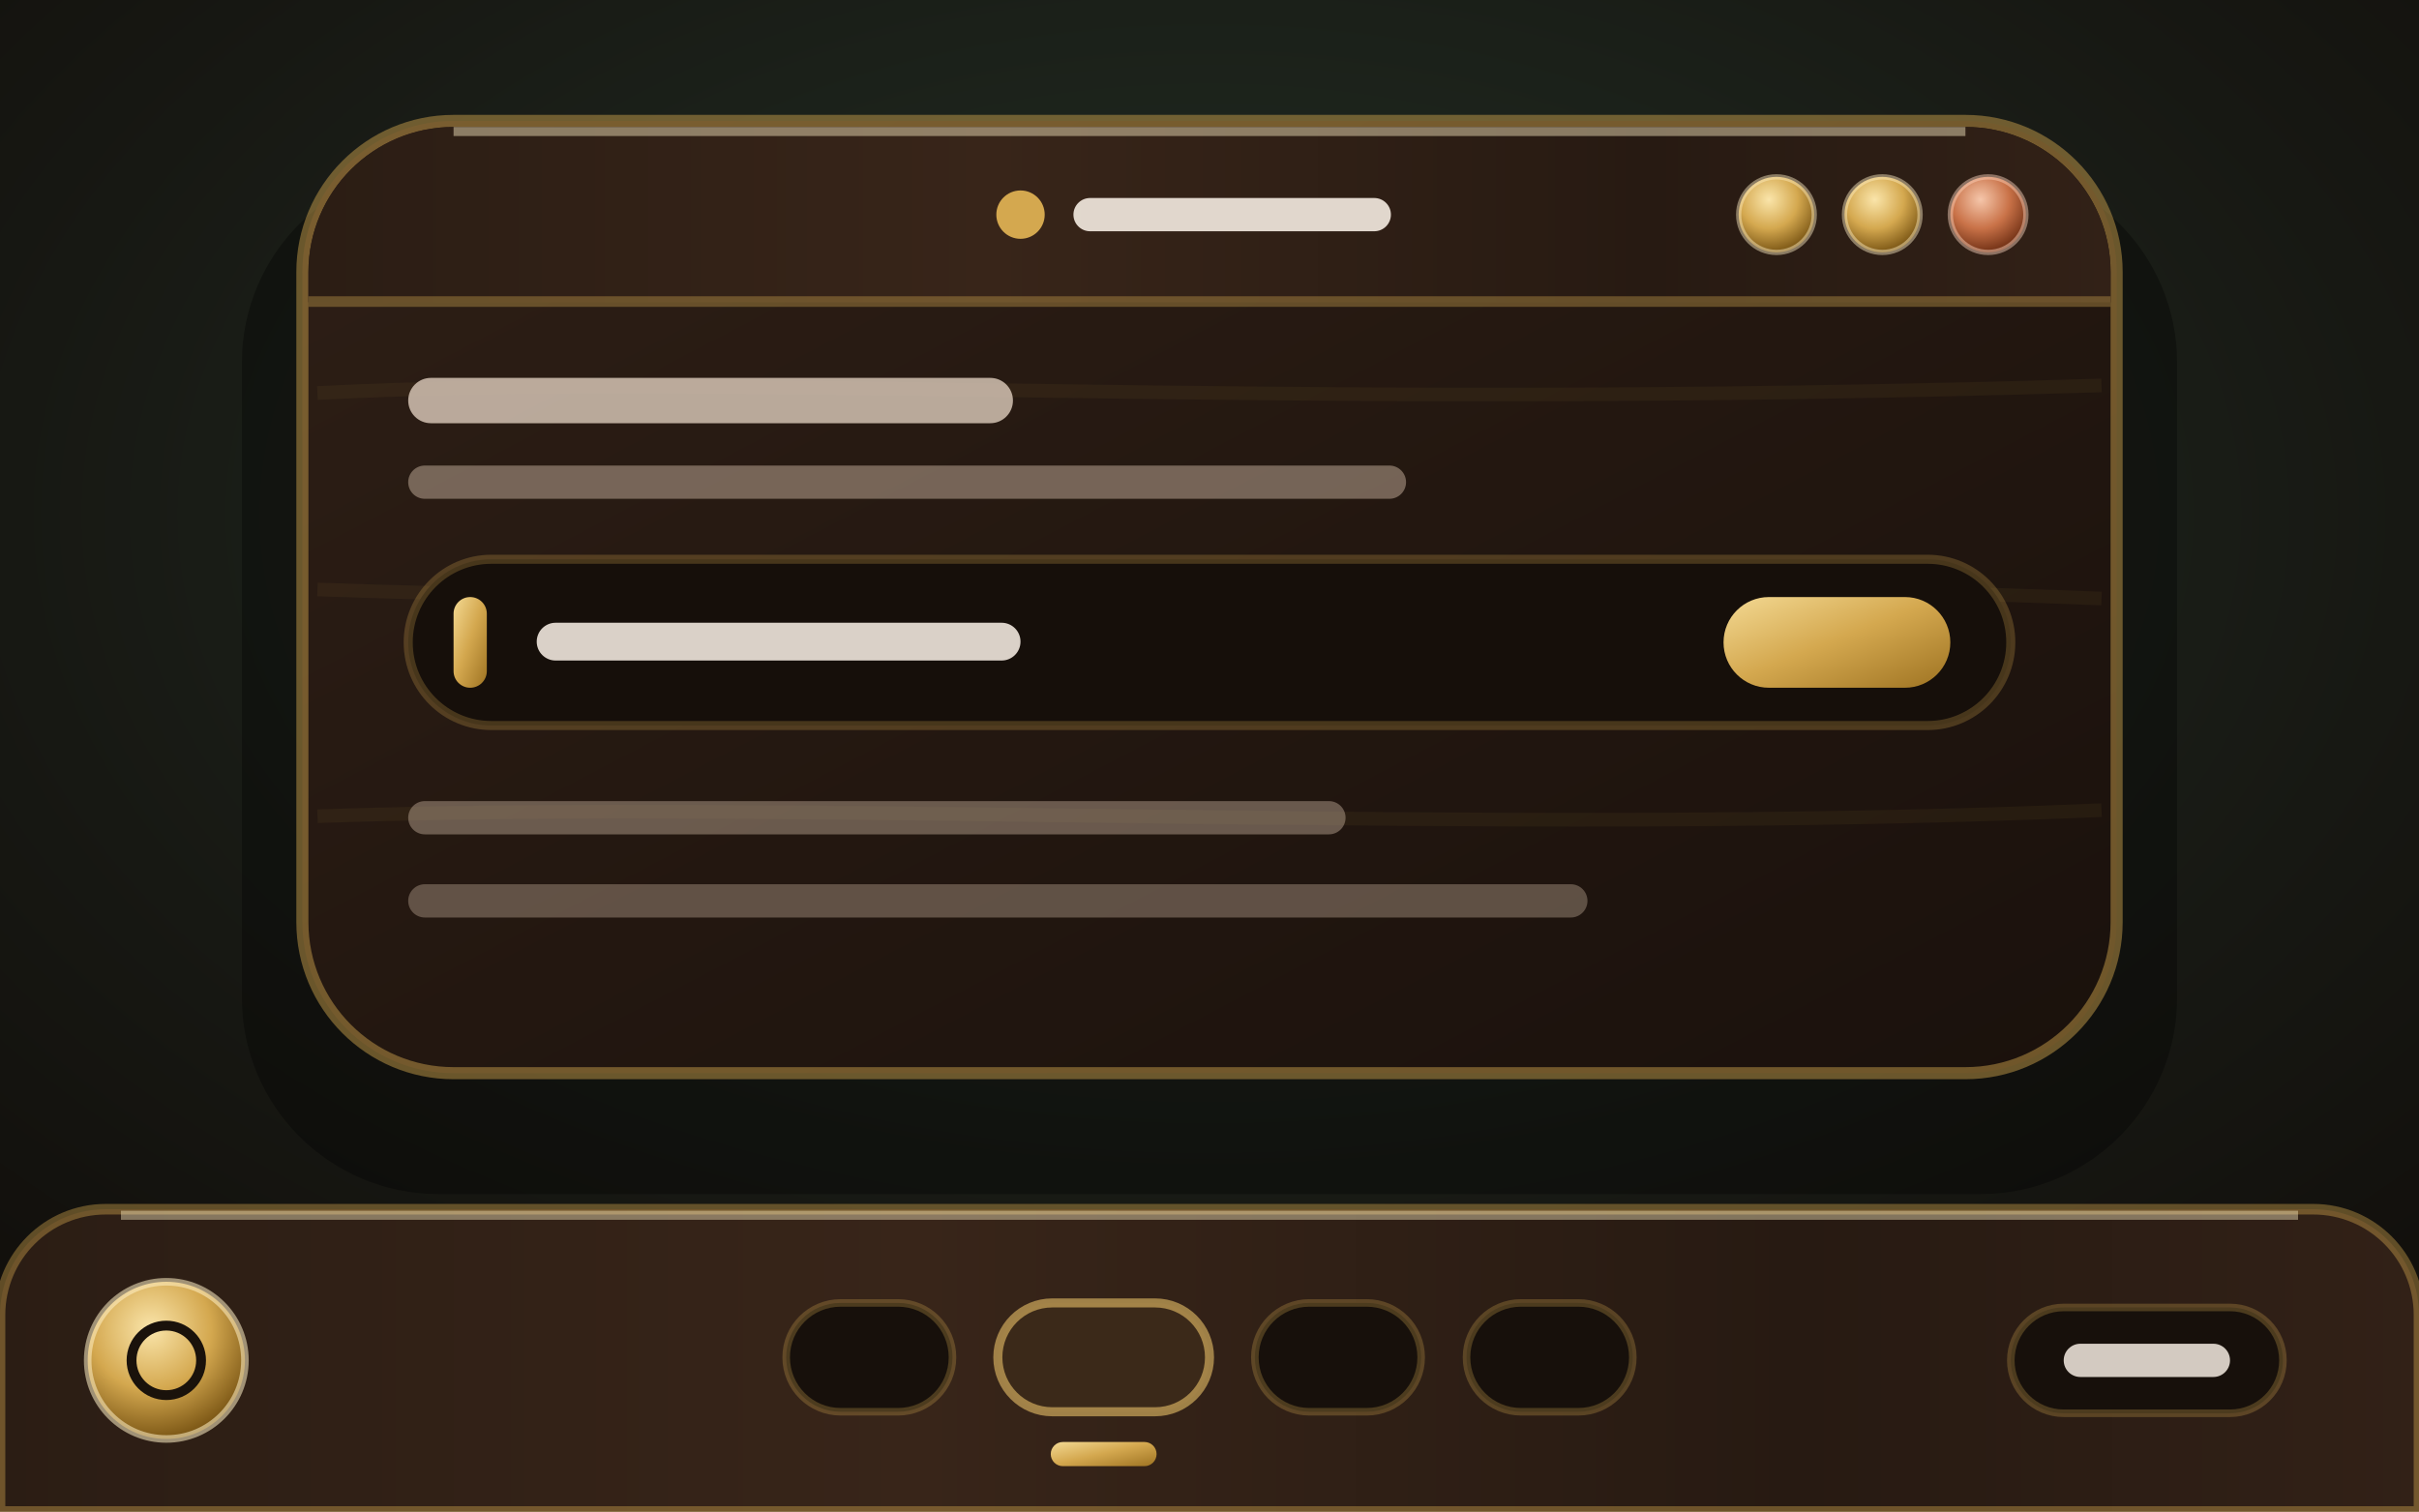
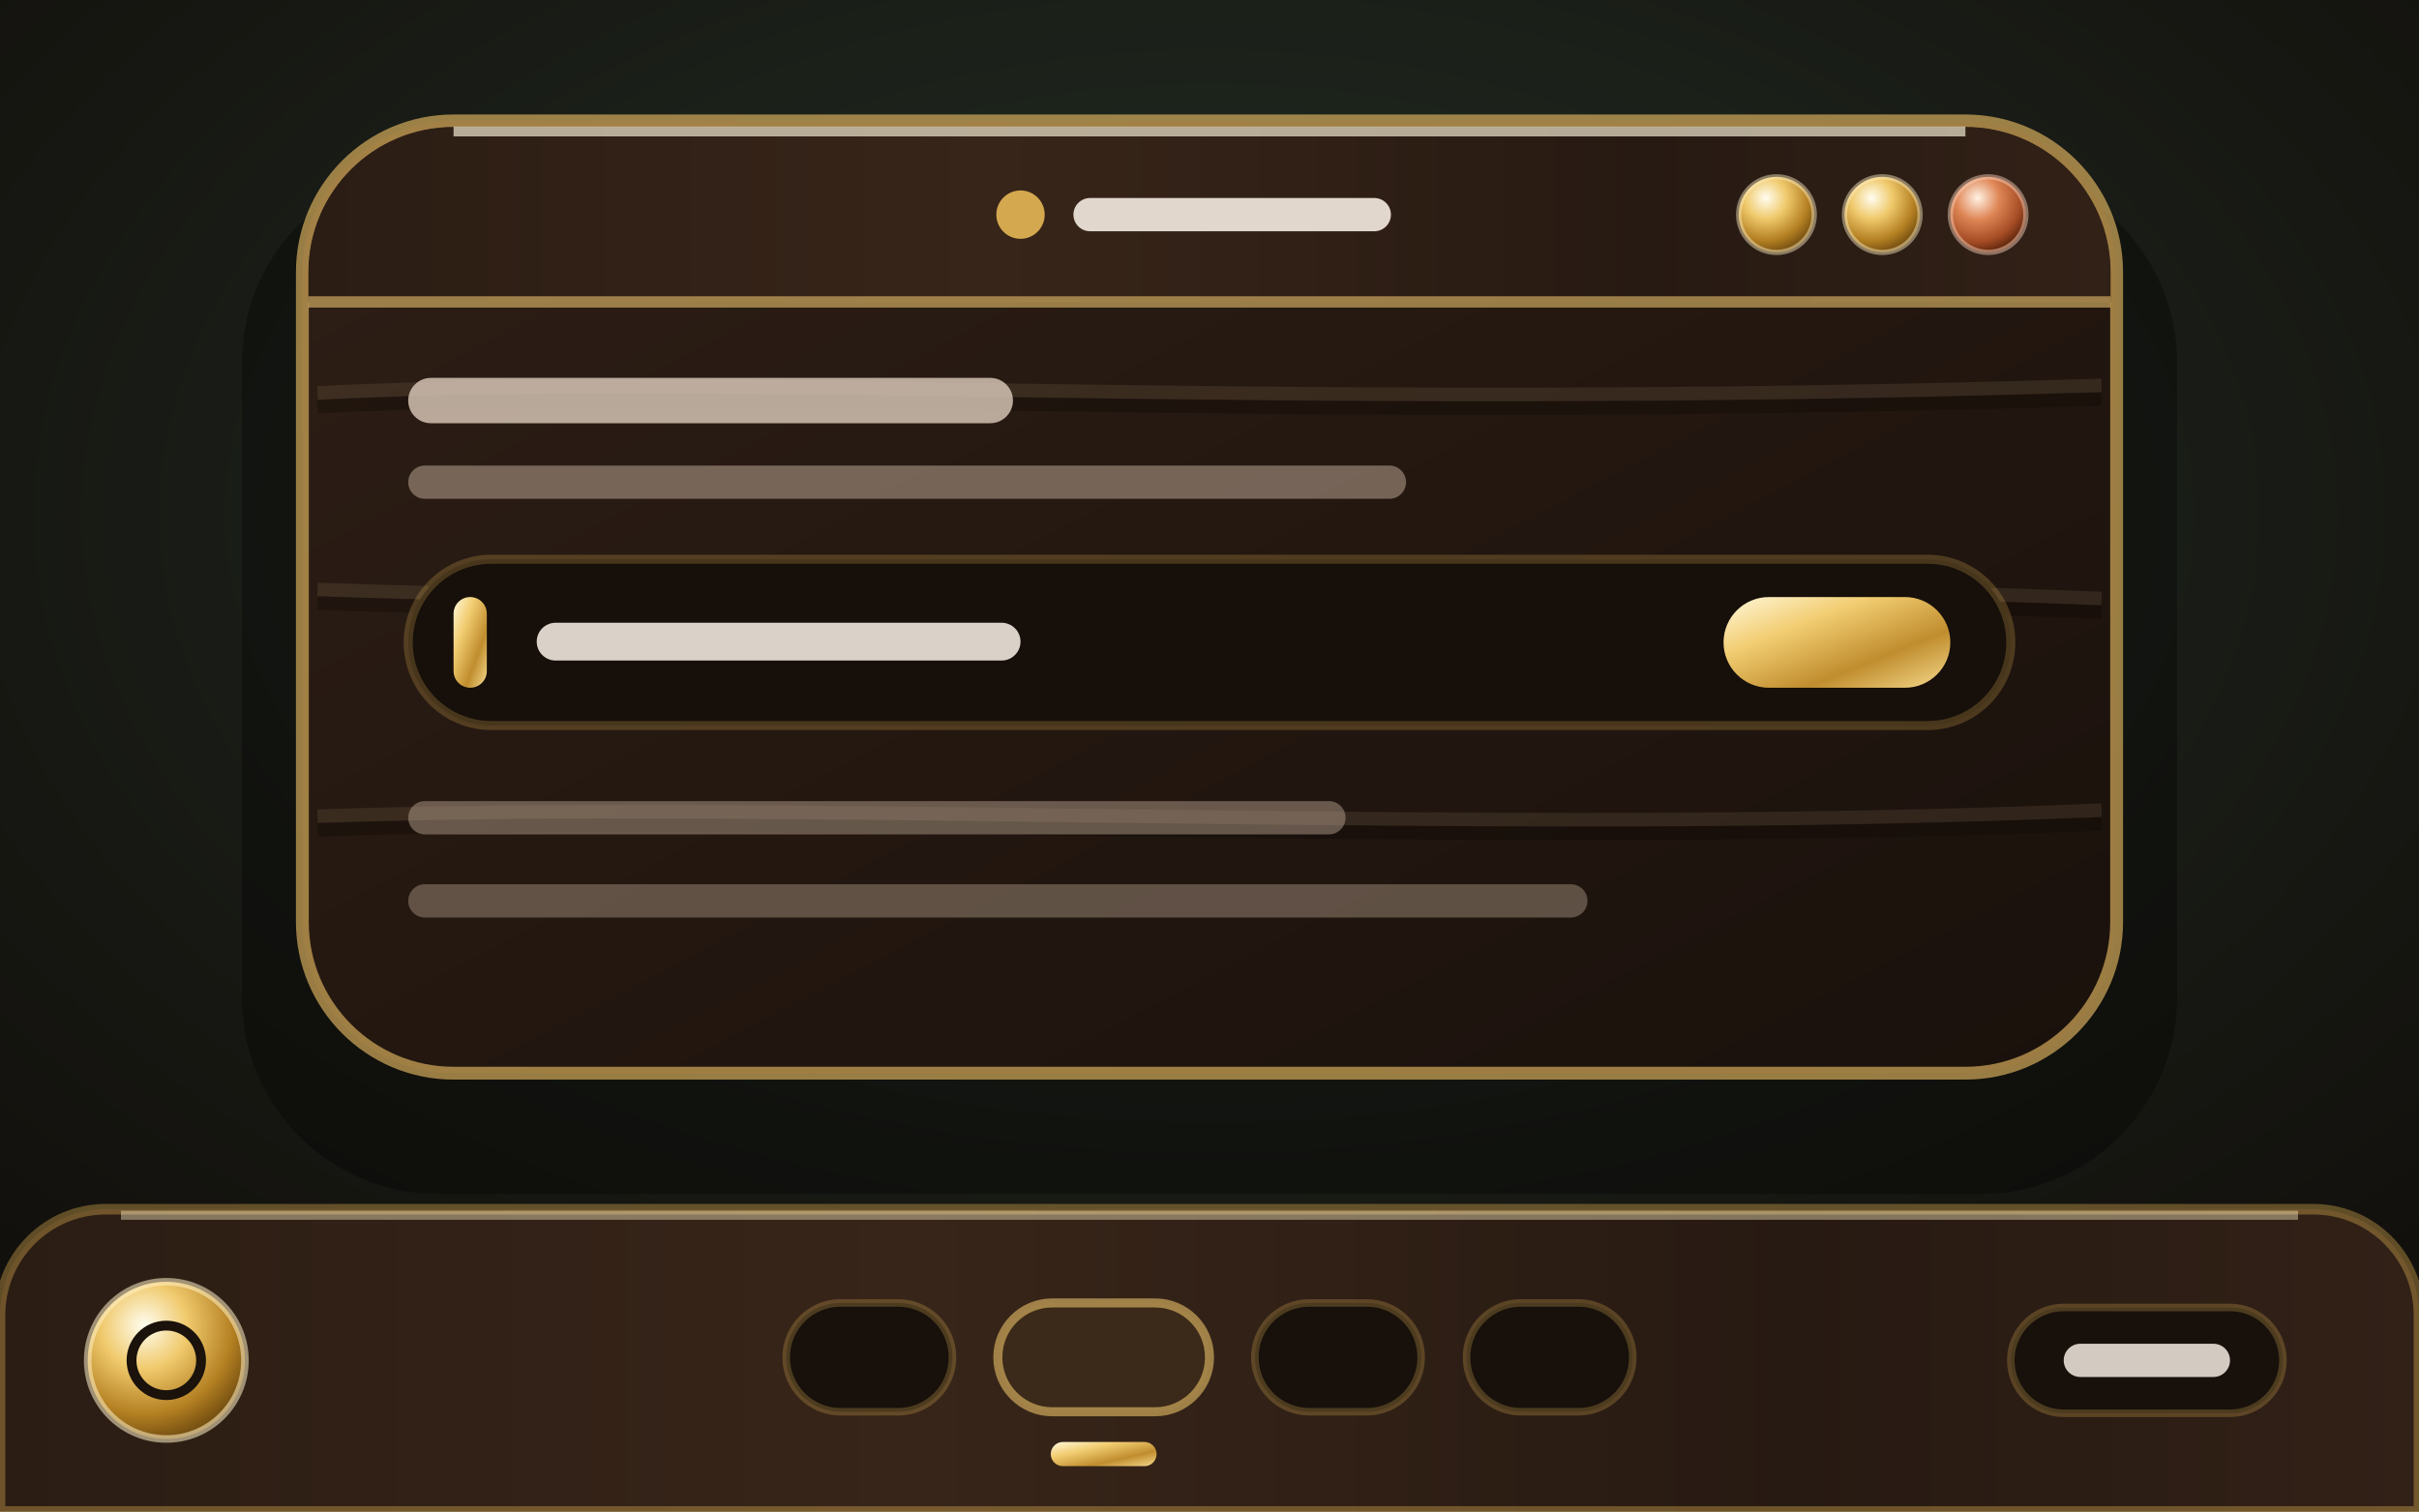
<svg xmlns="http://www.w3.org/2000/svg" viewBox="0 0 160 100">
  <defs>
    <radialGradient id="bg" cx=".5" cy=".34" r=".82">
      <stop offset="0" stop-color="#233126" />
      <stop offset=".6" stop-color="#171813" />
      <stop offset="1" stop-color="#0f0b08" />
    </radialGradient>
    <linearGradient id="wd" x1="0" y1="0" x2="1" y2="1">
      <stop offset="0" stop-color="#2e1f16" />
      <stop offset=".52" stop-color="#231710" />
      <stop offset="1" stop-color="#1a110c" />
    </linearGradient>
    <linearGradient id="wh" x1="0" y1="0" x2="1" y2="0">
      <stop offset="0" stop-color="#2b1d14" />
      <stop offset=".38" stop-color="#382519" />
      <stop offset=".74" stop-color="#271a12" />
      <stop offset="1" stop-color="#322117" />
    </linearGradient>
    <linearGradient id="br" x1="0" y1="0" x2="1" y2="1">
-       <stop offset="0" stop-color="#f3d993" />
-       <stop offset=".48" stop-color="#d4a84f" />
-       <stop offset="1" stop-color="#9e7322" />
+       <stop offset="0" stop-color="#fff8dc" />
+       <stop offset=".32" stop-color="#f2cd72" />
+       <stop offset=".68" stop-color="#c08d2e" />
+       <stop offset="1" stop-color="#f6da8d" />
    </linearGradient>
-     <radialGradient id="bs" cx=".4" cy=".3" r=".7">
-       <stop offset="0" stop-color="#fae5aa" />
-       <stop offset=".55" stop-color="#d4a84f" />
-       <stop offset="1" stop-color="#7d5816" />
+     <radialGradient id="bs" cx=".36" cy=".28" r=".72">
+       <stop offset="0" stop-color="#fffdf0" />
+       <stop offset=".38" stop-color="#f0ca6d" />
+       <stop offset=".78" stop-color="#b48022" />
+       <stop offset="1" stop-color="#7a5312" />
    </radialGradient>
-     <radialGradient id="bc" cx=".4" cy=".3" r=".7">
-       <stop offset="0" stop-color="#f5c6aa" />
-       <stop offset=".55" stop-color="#c97248" />
-       <stop offset="1" stop-color="#733216" />
+     <radialGradient id="bc" cx=".36" cy=".28" r=".72">
+       <stop offset="0" stop-color="#fff2e4" />
+       <stop offset=".4" stop-color="#df8656" />
+       <stop offset=".8" stop-color="#a64d26" />
+       <stop offset="1" stop-color="#66290e" />
    </radialGradient>
  </defs>
  <rect width="160" height="100" fill="url(#bg)" />
  <rect x="16" y="11" width="128" height="68" rx="13" fill="#000" opacity=".32" />
-   <rect x="20" y="8" width="120" height="63" rx="10" fill="url(#wd)" stroke="#d4a84f" stroke-opacity=".46" stroke-width=".8" />
+   <rect x="20" y="8" width="120" height="63" rx="10" fill="url(#wd)" stroke="#ebbf64" stroke-opacity=".62" stroke-width=".85" />
  <path d="M20.4 18A9.6 9.6 0 0 1 30 8.4h100a9.6 9.6 0 0 1 9.6 9.6v2H20.4z" fill="url(#wh)" />
-   <path d="M21 26c28-1.4 62 1.2 118-.5M21 39c36 1.3 74-1.2 118 .6M21 54c32-1.1 78 1.3 118-.4" stroke="#d4a84f" stroke-opacity=".06" stroke-width=".9" fill="none" />
-   <path d="M30 8.7h100" stroke="#fff0c6" stroke-opacity=".45" stroke-width=".6" />
-   <rect x="20.4" y="19.6" width="119.2" height=".7" fill="#d4a84f" opacity=".36" />
+   <path d="M21 26c28-1.4 62 1.2 118-.5M21 39c36 1.3 74-1.2 118 .6M21 54c32-1.1 78 1.3 118-.4" stroke="#ffe4b0" stroke-opacity=".09" stroke-width=".9" fill="none" />
+   <path d="M21 26.9c28-1.4 62 1.2 118-.5M21 39.9c36 1.3 74-1.2 118 .6M21 54.9c32-1.1 78 1.3 118-.4" stroke="#080402" stroke-opacity=".28" stroke-width=".9" fill="none" />
+   <path d="M30 8.7h100" stroke="#fff8de" stroke-opacity=".65" stroke-width=".65" />
+   <rect x="20.4" y="19.6" width="119.2" height=".75" fill="#f2ca70" opacity=".56" />
  <circle cx="67.5" cy="14.2" r="1.6" fill="#d4a84f" />
  <rect x="71" y="13.1" width="21" height="2.2" rx="1.1" fill="#f4ebe1" opacity=".9" />
  <circle cx="117.5" cy="14.2" r="2.5" fill="url(#bs)" stroke="#fff0c6" stroke-opacity=".45" stroke-width=".35" />
  <circle cx="124.5" cy="14.2" r="2.5" fill="url(#bs)" stroke="#fff0c6" stroke-opacity=".45" stroke-width=".35" />
  <circle cx="131.5" cy="14.2" r="2.5" fill="url(#bc)" stroke="#ffd8c2" stroke-opacity=".45" stroke-width=".35" />
  <rect x="27" y="25" width="40" height="3" rx="1.5" fill="#d9c8b8" opacity=".82" />
  <rect x="27" y="30.8" width="66" height="2.2" rx="1.1" fill="#b8a390" opacity=".55" />
  <rect x="27" y="37" width="106" height="11" rx="5.5" fill="#160f0a" stroke="#d4a84f" stroke-opacity=".26" stroke-width=".6" />
  <rect x="30" y="39.5" width="2.2" height="6" rx="1.1" fill="url(#br)" />
  <rect x="35.5" y="41.2" width="32" height="2.5" rx="1.25" fill="#f4ebe1" opacity=".88" />
  <rect x="114" y="39.5" width="15" height="6" rx="3" fill="url(#br)" />
  <rect x="27" y="53" width="62" height="2.2" rx="1.1" fill="#b8a390" opacity=".48" />
  <rect x="27" y="58.5" width="78" height="2.2" rx="1.1" fill="#b8a390" opacity=".42" />
  <path d="M0 87a7 7 0 0 1 7-7h146a7 7 0 0 1 7 7v13H0z" fill="url(#wh)" stroke="#d4a84f" stroke-opacity=".4" stroke-width=".7" />
  <path d="M8 80.4h144" stroke="#fff0c6" stroke-opacity=".42" stroke-width=".6" />
  <circle cx="11" cy="90" r="5.2" fill="url(#bs)" stroke="#fff0c6" stroke-opacity=".55" stroke-width=".5" />
  <circle cx="11" cy="90" r="2.3" fill="none" stroke="#1a120b" stroke-width=".65" />
  <rect x="52" y="86.2" width="11" height="7.2" rx="3.6" fill="#17100b" stroke="#d4a84f" stroke-opacity=".28" stroke-width=".5" />
  <rect x="66" y="86.2" width="14" height="7.2" rx="3.6" fill="#3b2919" stroke="#e8c068" stroke-opacity=".6" stroke-width=".6" />
  <rect x="83" y="86.2" width="11" height="7.2" rx="3.6" fill="#17100b" stroke="#d4a84f" stroke-opacity=".28" stroke-width=".5" />
  <rect x="97" y="86.2" width="11" height="7.2" rx="3.6" fill="#17100b" stroke="#d4a84f" stroke-opacity=".28" stroke-width=".5" />
  <rect x="69.5" y="95.4" width="7" height="1.6" rx=".8" fill="url(#br)" />
  <rect x="133" y="86.5" width="18" height="7" rx="3.5" fill="#17100b" stroke="#d4a84f" stroke-opacity=".28" stroke-width=".5" />
  <rect x="136.5" y="88.9" width="11" height="2.2" rx="1.1" fill="#f4ebe1" opacity=".85" />
</svg>
